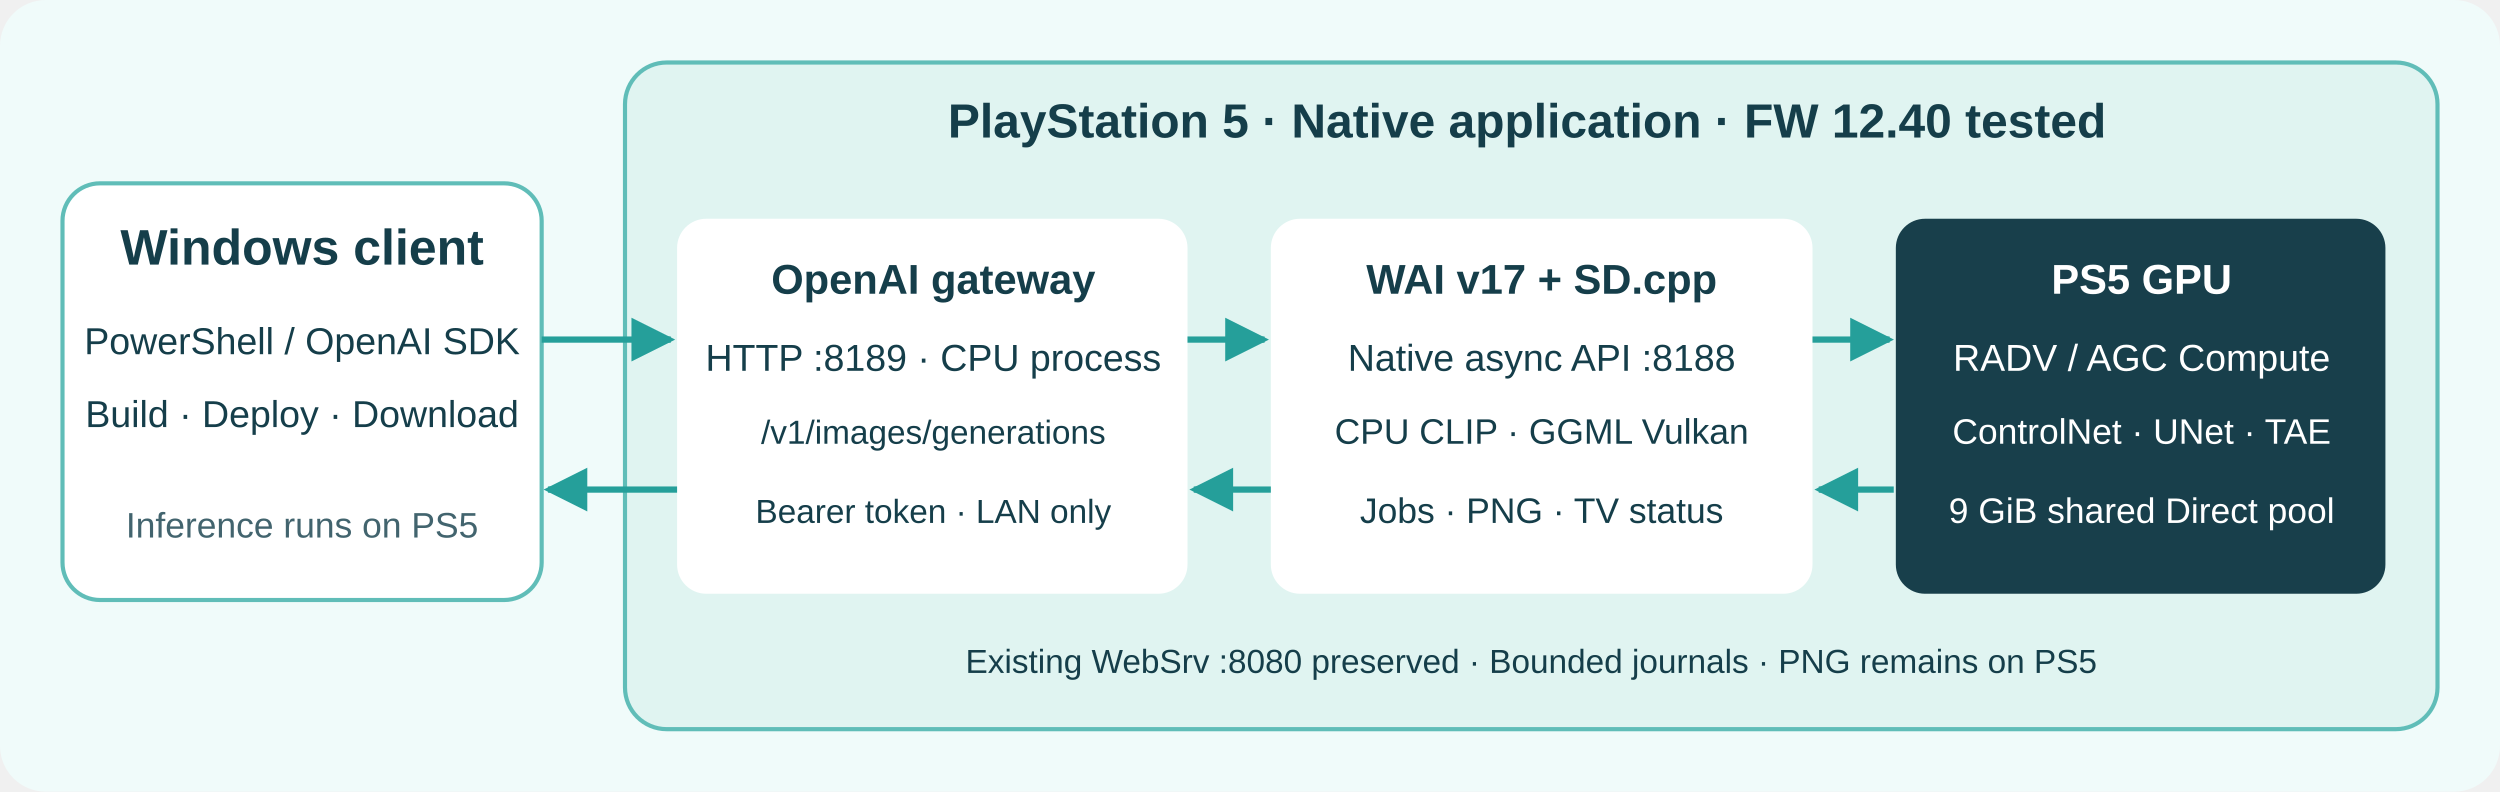
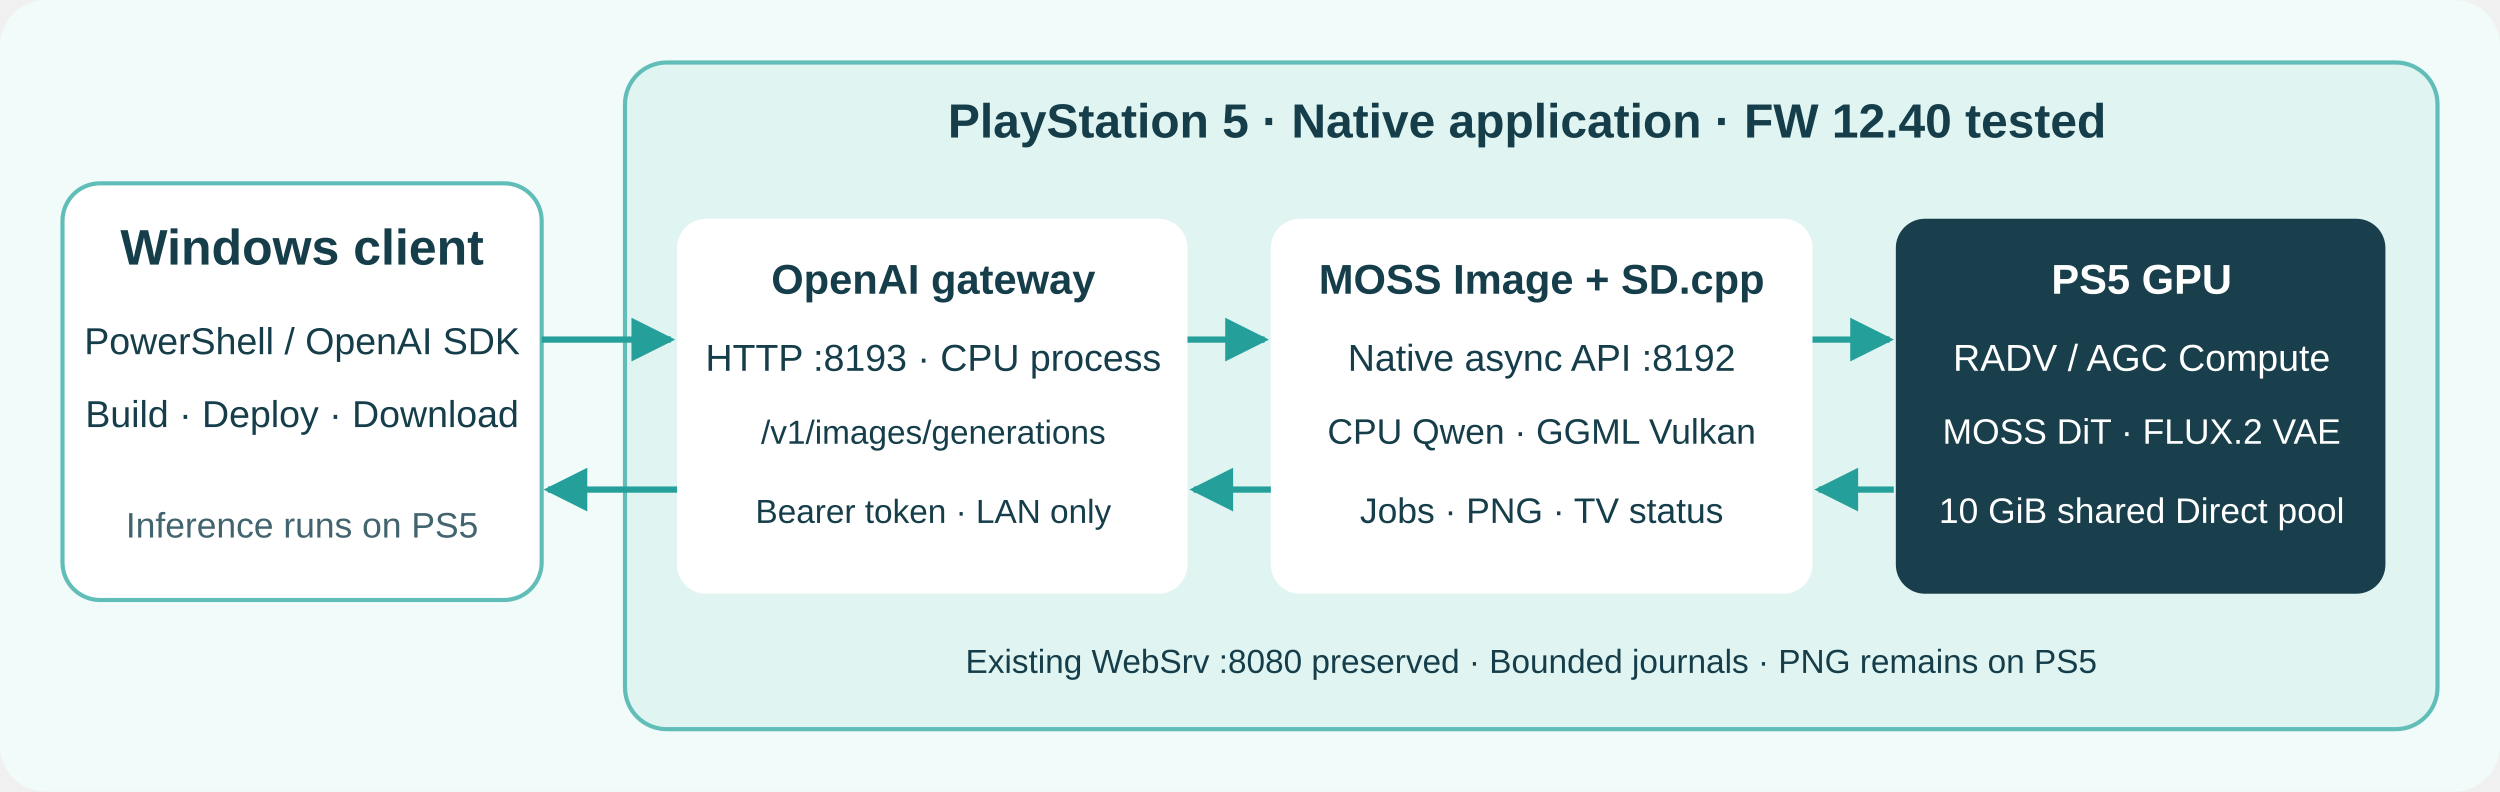
<svg xmlns="http://www.w3.org/2000/svg" width="1200" height="380" viewBox="0 0 1200 380" role="img" aria-labelledby="title desc">
  <defs>
    <marker id="arrow" viewBox="0 0 10 10" refX="9" refY="5" markerWidth="7" markerHeight="7" orient="auto-start-reverse">
      <path d="M0 0L10 5L0 10" fill="#259f9a" />
    </marker>
  </defs>
  <rect width="1200" height="380" rx="22" fill="#f0fbfa" />
  <rect x="30" y="88" width="230" height="200" rx="18" fill="white" stroke="#60bdb8" stroke-width="2" />
  <rect x="300" y="30" width="870" height="320" rx="20" fill="#e0f4f1" stroke="#60bdb8" stroke-width="2" />
  <g font-family="Segoe UI,Arial,sans-serif" text-anchor="middle" fill="#153e4a">
    <text x="145" y="127" font-size="24" font-weight="700">Windows client</text>
    <text x="145" y="170" font-size="18">PowerShell / OpenAI SDK</text>
    <text x="145" y="205" font-size="18">Build · Deploy · Download</text>
    <text x="145" y="258" font-size="17" fill="#42646e">Inference runs on PS5</text>
    <text x="733" y="66" font-size="23" font-weight="700">PlayStation 5 · Native application · FW 12.40 tested</text>
    <rect x="325" y="105" width="245" height="180" rx="14" fill="white" />
    <text x="448" y="141" font-size="20" font-weight="700">OpenAI gateway</text>
-     <text x="448" y="178" font-size="18">HTTP :8189 · CPU process</text>
+     <text x="448" y="178" font-size="18">HTTP :8193 · CPU process</text>
    <text x="448" y="213" font-size="16">/v1/images/generations</text>
    <text x="448" y="251" font-size="16">Bearer token · LAN only</text>
    <rect x="610" y="105" width="260" height="180" rx="14" fill="white" />
-     <text x="740" y="141" font-size="20" font-weight="700">WAI v17 + SD.cpp</text>
-     <text x="740" y="178" font-size="18">Native async API :8188</text>
-     <text x="740" y="213" font-size="17">CPU CLIP · GGML Vulkan</text>
+     <text x="740" y="141" font-size="20" font-weight="700">MOSS Image + SD.cpp</text>
+     <text x="740" y="178" font-size="18">Native async API :8192</text>
+     <text x="740" y="213" font-size="17">CPU Qwen · GGML Vulkan</text>
    <text x="740" y="251" font-size="17">Jobs · PNG · TV status</text>
    <rect x="910" y="105" width="235" height="180" rx="14" fill="#183f4b" />
    <g fill="white">
      <text x="1028" y="141" font-size="20" font-weight="700">PS5 GPU</text>
      <text x="1028" y="178" font-size="18">RADV / AGC Compute</text>
-       <text x="1028" y="213" font-size="17">ControlNet · UNet · TAE</text>
-       <text x="1028" y="251" font-size="17">9 GiB shared Direct pool</text>
+       <text x="1028" y="213" font-size="17">MOSS DiT · FLUX.2 VAE</text>
+       <text x="1028" y="251" font-size="17">10 GiB shared Direct pool</text>
    </g>
    <text x="735" y="323" font-size="16">Existing WebSrv :8080 preserved · Bounded journals · PNG remains on PS5</text>
  </g>
  <g stroke="#259f9a" stroke-width="3" fill="none" marker-end="url(#arrow)">
    <path d="M260 163H322" />
    <path d="M570 163H607" />
    <path d="M870 163H907" />
    <path d="M909 235H873" />
    <path d="M610 235H573" />
    <path d="M325 235H263" />
  </g>
</svg>
